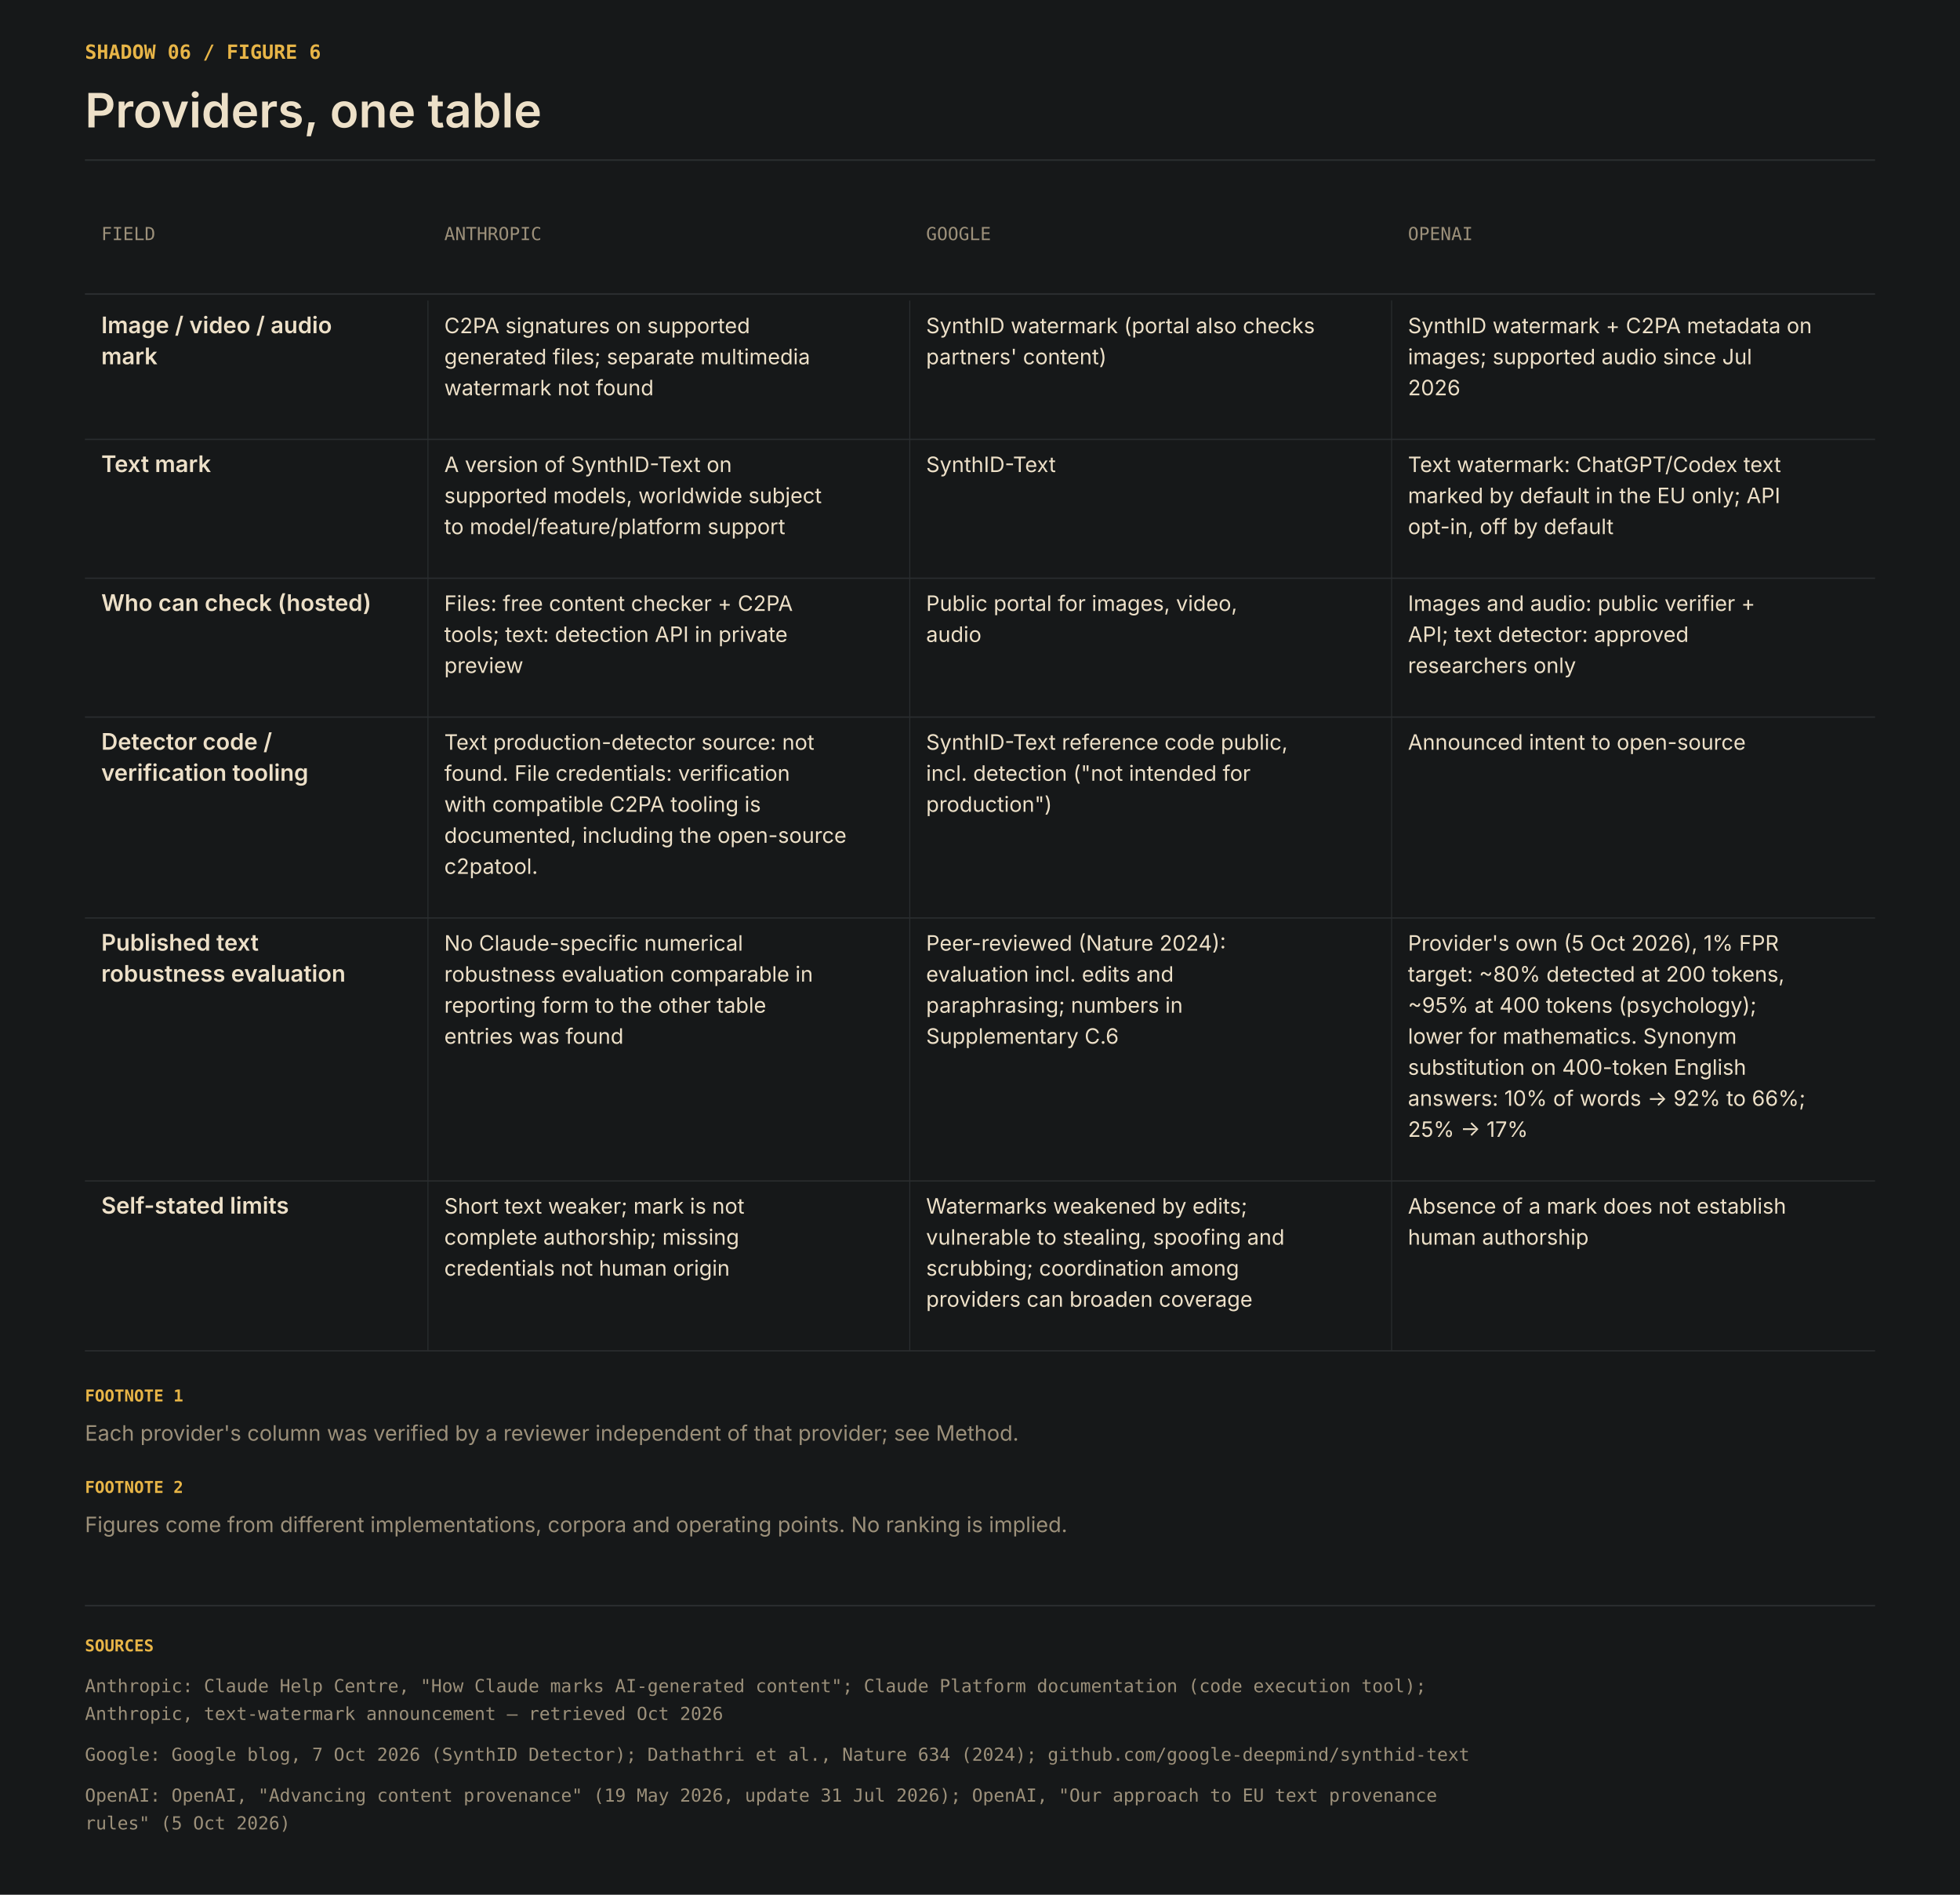
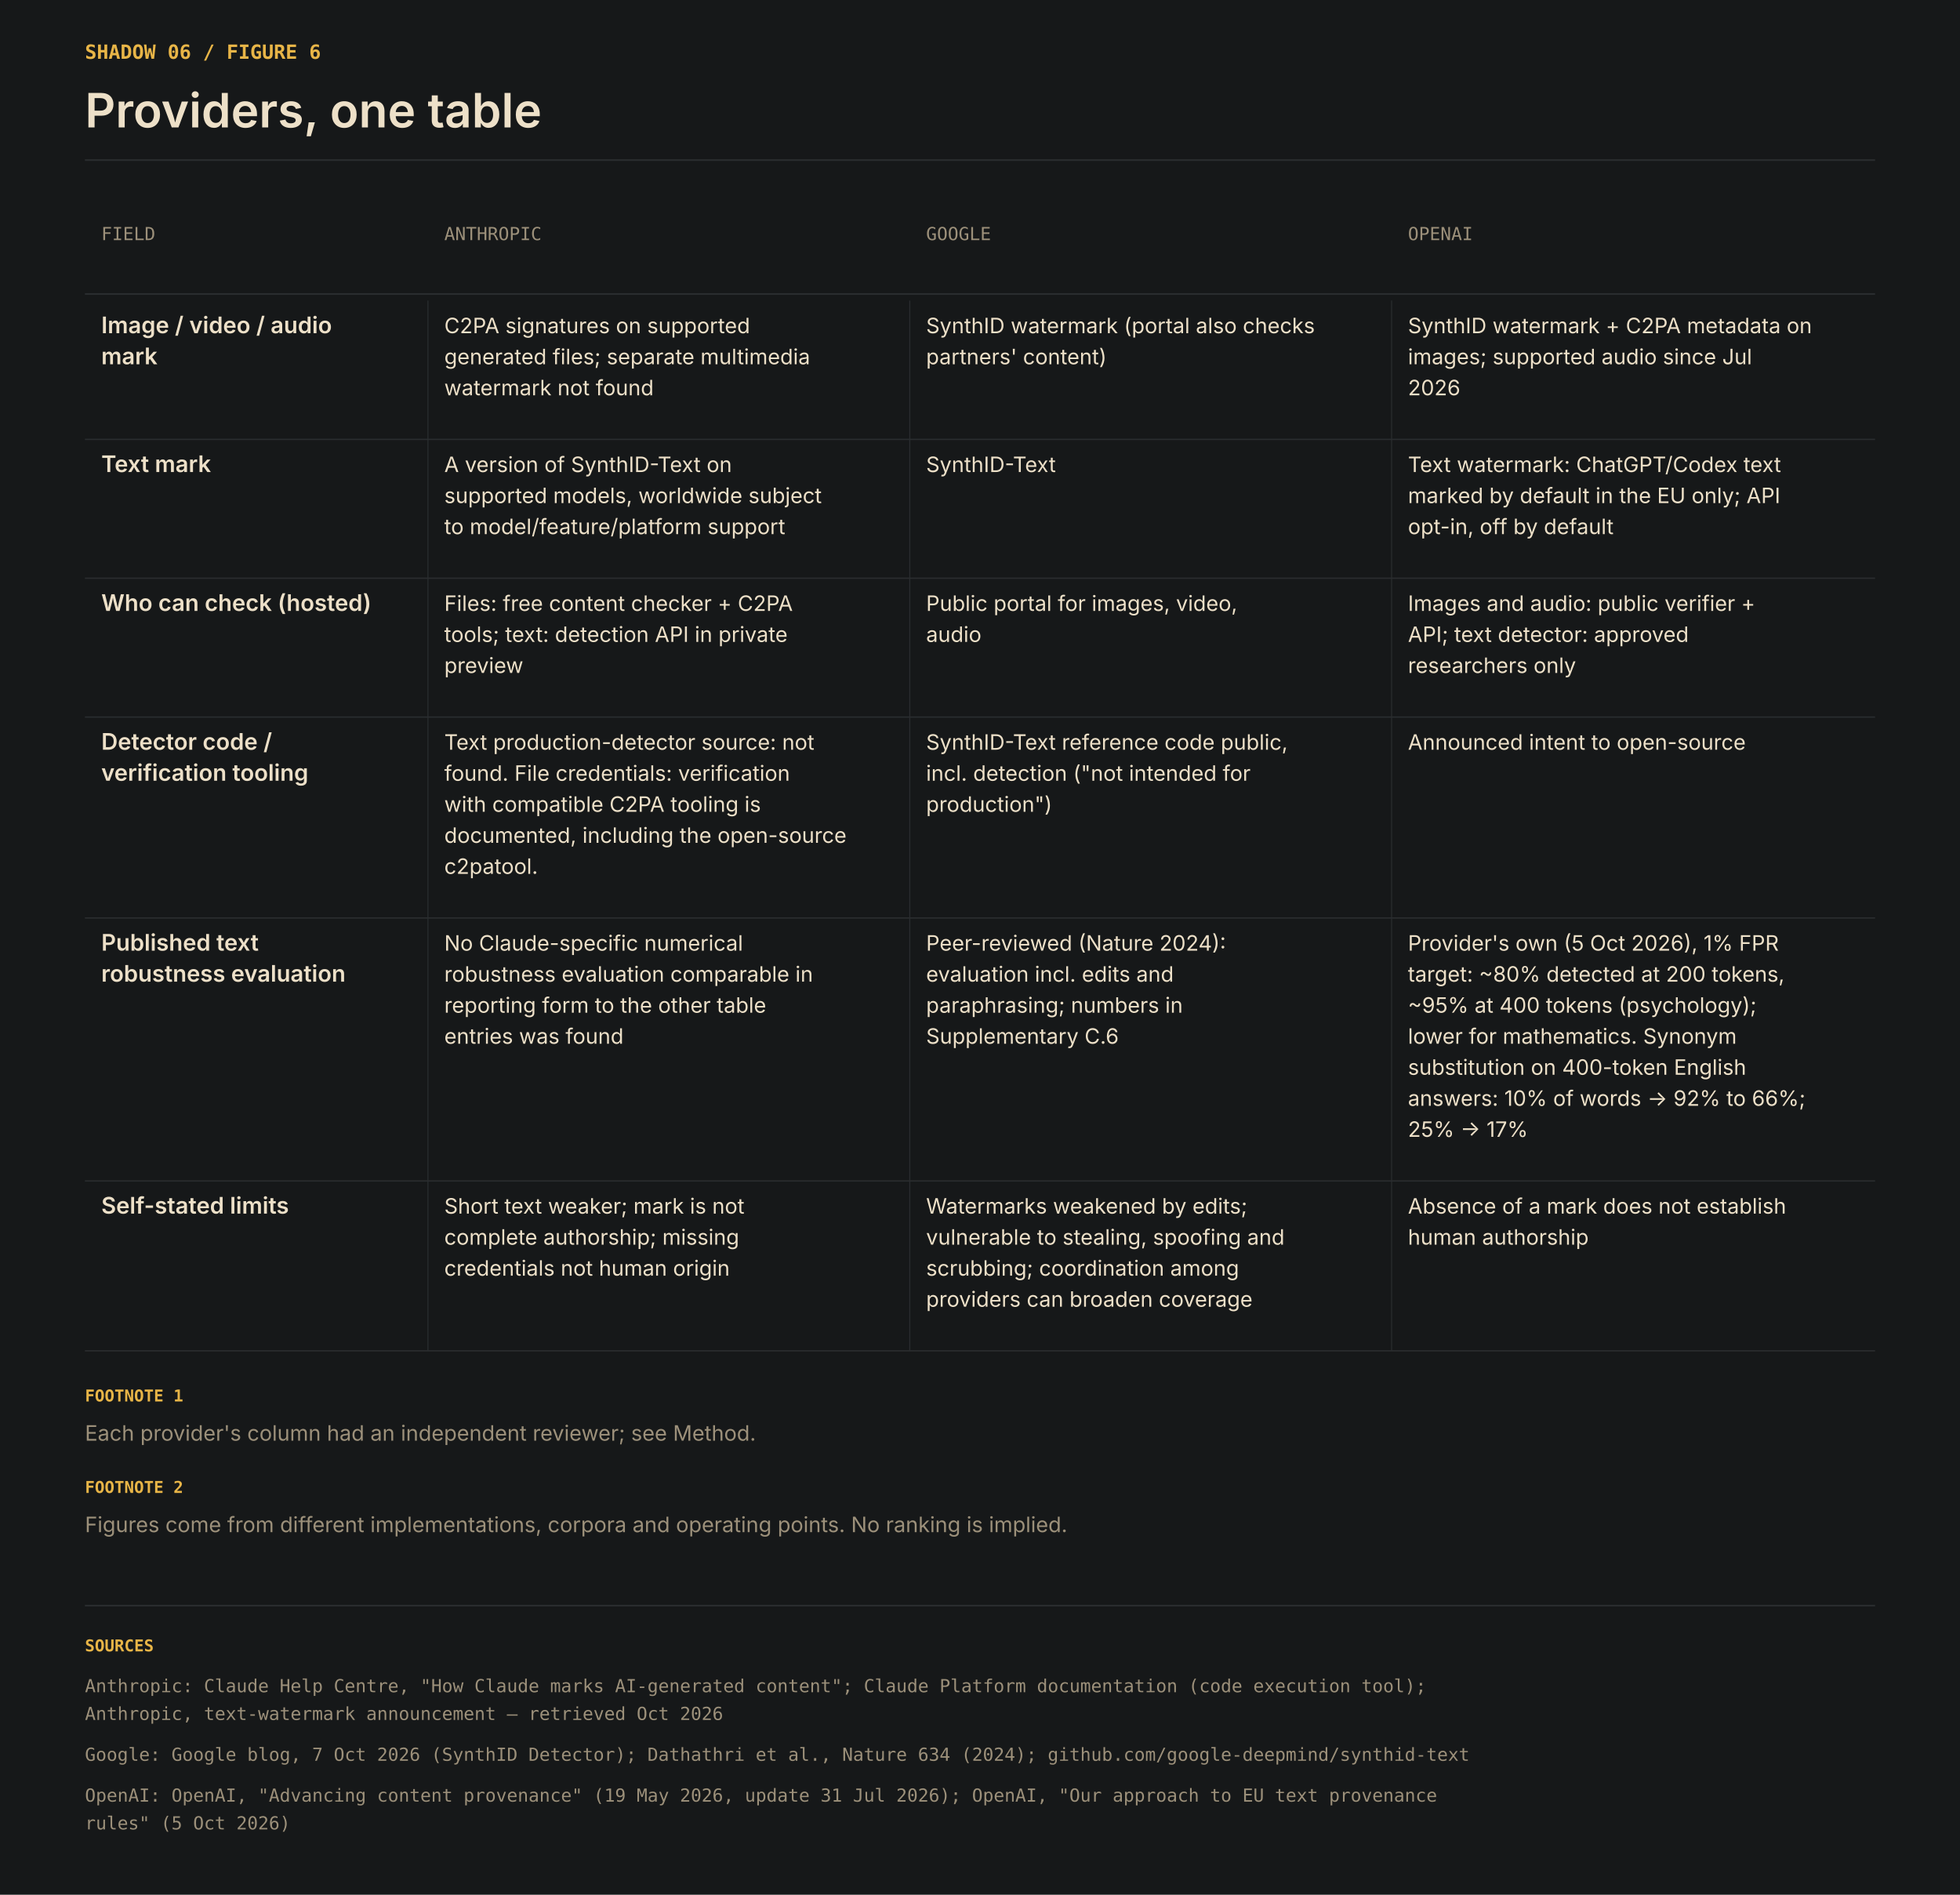
<svg xmlns="http://www.w3.org/2000/svg" width="1200" height="1160" viewBox="0 0 1200 1160" role="img" aria-labelledby="title desc">
  <rect width="1200" height="1160" fill="#161819" />
  <text x="52" y="36" fill="#E8B547" font-family="JetBrains Mono,monospace" font-size="12" font-weight="600" text-anchor="start">SHADOW 06  /  FIGURE 6</text>
  <text x="52" y="78" fill="#EDE0C8" font-family="Inter,Arial,sans-serif" font-size="29" font-weight="600" text-anchor="start">Providers, one table</text>
  <line x1="52" y1="98" x2="1148" y2="98" stroke="#2A2D2F" stroke-width="1" />
  <text x="62" y="147" fill="#9C907A" font-family="JetBrains Mono,monospace" font-size="11" font-weight="400" text-anchor="start">FIELD</text>
  <text x="272" y="147" fill="#9C907A" font-family="JetBrains Mono,monospace" font-size="11" font-weight="400" text-anchor="start">ANTHROPIC</text>
  <text x="567" y="147" fill="#9C907A" font-family="JetBrains Mono,monospace" font-size="11" font-weight="400" text-anchor="start">GOOGLE</text>
  <text x="862" y="147" fill="#9C907A" font-family="JetBrains Mono,monospace" font-size="11" font-weight="400" text-anchor="start">OPENAI</text>
  <line x1="52" y1="180" x2="1148" y2="180" stroke="#2A2D2F" stroke-width="1" />
  <g data-row="0" data-field="field" data-value="Image / video / audio mark">
    <text x="62" y="204" fill="#EDE0C8" font-family="Inter,Arial,sans-serif" font-size="14" font-weight="600" text-anchor="start">Image / video / audio</text>
    <text x="62" y="223" fill="#EDE0C8" font-family="Inter,Arial,sans-serif" font-size="14" font-weight="600" text-anchor="start">mark</text>
  </g>
  <line x1="262" y1="184" x2="262" y2="269" stroke="#2A2D2F" stroke-width="0.6" />
  <g data-row="0" data-field="anthropic" data-value="C2PA signatures on supported generated files; separate multimedia watermark not found">
    <text x="272" y="204" fill="#EDE0C8" font-family="Inter,Arial,sans-serif" font-size="13" font-weight="400" text-anchor="start">C2PA signatures on supported</text>
    <text x="272" y="223" fill="#EDE0C8" font-family="Inter,Arial,sans-serif" font-size="13" font-weight="400" text-anchor="start">generated files; separate multimedia</text>
    <text x="272" y="242" fill="#EDE0C8" font-family="Inter,Arial,sans-serif" font-size="13" font-weight="400" text-anchor="start">watermark not found</text>
  </g>
  <line x1="557" y1="184" x2="557" y2="269" stroke="#2A2D2F" stroke-width="0.6" />
  <g data-row="0" data-field="google" data-value="SynthID watermark (portal also checks partners' content)">
    <text x="567" y="204" fill="#EDE0C8" font-family="Inter,Arial,sans-serif" font-size="13" font-weight="400" text-anchor="start">SynthID watermark (portal also checks</text>
    <text x="567" y="223" fill="#EDE0C8" font-family="Inter,Arial,sans-serif" font-size="13" font-weight="400" text-anchor="start">partners' content)</text>
  </g>
  <line x1="852" y1="184" x2="852" y2="269" stroke="#2A2D2F" stroke-width="0.6" />
  <g data-row="0" data-field="openai" data-value="SynthID watermark + C2PA metadata on images; supported audio since Jul 2026">
    <text x="862" y="204" fill="#EDE0C8" font-family="Inter,Arial,sans-serif" font-size="13" font-weight="400" text-anchor="start">SynthID watermark + C2PA metadata on</text>
    <text x="862" y="223" fill="#EDE0C8" font-family="Inter,Arial,sans-serif" font-size="13" font-weight="400" text-anchor="start">images; supported audio since Jul</text>
    <text x="862" y="242" fill="#EDE0C8" font-family="Inter,Arial,sans-serif" font-size="13" font-weight="400" text-anchor="start">2026</text>
  </g>
  <line x1="52" y1="269" x2="1148" y2="269" stroke="#2A2D2F" stroke-width="0.8" />
  <g data-row="1" data-field="field" data-value="Text mark">
    <text x="62" y="289" fill="#EDE0C8" font-family="Inter,Arial,sans-serif" font-size="14" font-weight="600" text-anchor="start">Text mark</text>
  </g>
  <line x1="262" y1="269" x2="262" y2="354" stroke="#2A2D2F" stroke-width="0.6" />
  <g data-row="1" data-field="anthropic" data-value="A version of SynthID-Text on supported models, worldwide subject to model/feature/platform support">
    <text x="272" y="289" fill="#EDE0C8" font-family="Inter,Arial,sans-serif" font-size="13" font-weight="400" text-anchor="start">A version of SynthID-Text on</text>
    <text x="272" y="308" fill="#EDE0C8" font-family="Inter,Arial,sans-serif" font-size="13" font-weight="400" text-anchor="start">supported models, worldwide subject</text>
    <text x="272" y="327" fill="#EDE0C8" font-family="Inter,Arial,sans-serif" font-size="13" font-weight="400" text-anchor="start">to model/feature/platform support</text>
  </g>
  <line x1="557" y1="269" x2="557" y2="354" stroke="#2A2D2F" stroke-width="0.6" />
  <g data-row="1" data-field="google" data-value="SynthID-Text">
    <text x="567" y="289" fill="#EDE0C8" font-family="Inter,Arial,sans-serif" font-size="13" font-weight="400" text-anchor="start">SynthID-Text</text>
  </g>
  <line x1="852" y1="269" x2="852" y2="354" stroke="#2A2D2F" stroke-width="0.6" />
  <g data-row="1" data-field="openai" data-value="Text watermark: ChatGPT/Codex text marked by default in the EU only; API opt-in, off by default">
    <text x="862" y="289" fill="#EDE0C8" font-family="Inter,Arial,sans-serif" font-size="13" font-weight="400" text-anchor="start">Text watermark: ChatGPT/Codex text</text>
    <text x="862" y="308" fill="#EDE0C8" font-family="Inter,Arial,sans-serif" font-size="13" font-weight="400" text-anchor="start">marked by default in the EU only; API</text>
    <text x="862" y="327" fill="#EDE0C8" font-family="Inter,Arial,sans-serif" font-size="13" font-weight="400" text-anchor="start">opt-in, off by default</text>
  </g>
  <line x1="52" y1="354" x2="1148" y2="354" stroke="#2A2D2F" stroke-width="0.8" />
  <g data-row="2" data-field="field" data-value="Who can check (hosted)">
    <text x="62" y="374" fill="#EDE0C8" font-family="Inter,Arial,sans-serif" font-size="14" font-weight="600" text-anchor="start">Who can check (hosted)</text>
  </g>
  <line x1="262" y1="354" x2="262" y2="439" stroke="#2A2D2F" stroke-width="0.6" />
  <g data-row="2" data-field="anthropic" data-value="Files: free content checker + C2PA tools; text: detection API in private preview">
    <text x="272" y="374" fill="#EDE0C8" font-family="Inter,Arial,sans-serif" font-size="13" font-weight="400" text-anchor="start">Files: free content checker + C2PA</text>
    <text x="272" y="393" fill="#EDE0C8" font-family="Inter,Arial,sans-serif" font-size="13" font-weight="400" text-anchor="start">tools; text: detection API in private</text>
    <text x="272" y="412" fill="#EDE0C8" font-family="Inter,Arial,sans-serif" font-size="13" font-weight="400" text-anchor="start">preview</text>
  </g>
  <line x1="557" y1="354" x2="557" y2="439" stroke="#2A2D2F" stroke-width="0.6" />
  <g data-row="2" data-field="google" data-value="Public portal for images, video, audio">
    <text x="567" y="374" fill="#EDE0C8" font-family="Inter,Arial,sans-serif" font-size="13" font-weight="400" text-anchor="start">Public portal for images, video,</text>
    <text x="567" y="393" fill="#EDE0C8" font-family="Inter,Arial,sans-serif" font-size="13" font-weight="400" text-anchor="start">audio</text>
  </g>
  <line x1="852" y1="354" x2="852" y2="439" stroke="#2A2D2F" stroke-width="0.6" />
  <g data-row="2" data-field="openai" data-value="Images and audio: public verifier + API; text detector: approved researchers only">
    <text x="862" y="374" fill="#EDE0C8" font-family="Inter,Arial,sans-serif" font-size="13" font-weight="400" text-anchor="start">Images and audio: public verifier +</text>
    <text x="862" y="393" fill="#EDE0C8" font-family="Inter,Arial,sans-serif" font-size="13" font-weight="400" text-anchor="start">API; text detector: approved</text>
    <text x="862" y="412" fill="#EDE0C8" font-family="Inter,Arial,sans-serif" font-size="13" font-weight="400" text-anchor="start">researchers only</text>
  </g>
  <line x1="52" y1="439" x2="1148" y2="439" stroke="#2A2D2F" stroke-width="0.8" />
  <g data-row="3" data-field="field" data-value="Detector code / verification tooling">
    <text x="62" y="459" fill="#EDE0C8" font-family="Inter,Arial,sans-serif" font-size="14" font-weight="600" text-anchor="start">Detector code /</text>
    <text x="62" y="478" fill="#EDE0C8" font-family="Inter,Arial,sans-serif" font-size="14" font-weight="600" text-anchor="start">verification tooling</text>
  </g>
  <line x1="262" y1="439" x2="262" y2="562" stroke="#2A2D2F" stroke-width="0.6" />
  <g data-row="3" data-field="anthropic" data-value="Text production-detector source: not found. File credentials: verification with compatible C2PA tooling is documented, including the open-source c2patool.">
    <text x="272" y="459" fill="#EDE0C8" font-family="Inter,Arial,sans-serif" font-size="13" font-weight="400" text-anchor="start">Text production-detector source: not</text>
    <text x="272" y="478" fill="#EDE0C8" font-family="Inter,Arial,sans-serif" font-size="13" font-weight="400" text-anchor="start">found. File credentials: verification</text>
    <text x="272" y="497" fill="#EDE0C8" font-family="Inter,Arial,sans-serif" font-size="13" font-weight="400" text-anchor="start">with compatible C2PA tooling is</text>
    <text x="272" y="516" fill="#EDE0C8" font-family="Inter,Arial,sans-serif" font-size="13" font-weight="400" text-anchor="start">documented, including the open-source</text>
    <text x="272" y="535" fill="#EDE0C8" font-family="Inter,Arial,sans-serif" font-size="13" font-weight="400" text-anchor="start">c2patool.</text>
  </g>
  <line x1="557" y1="439" x2="557" y2="562" stroke="#2A2D2F" stroke-width="0.6" />
  <g data-row="3" data-field="google" data-value="SynthID-Text reference code public, incl. detection (&quot;not intended for production&quot;)">
    <text x="567" y="459" fill="#EDE0C8" font-family="Inter,Arial,sans-serif" font-size="13" font-weight="400" text-anchor="start">SynthID-Text reference code public,</text>
    <text x="567" y="478" fill="#EDE0C8" font-family="Inter,Arial,sans-serif" font-size="13" font-weight="400" text-anchor="start">incl. detection ("not intended for</text>
    <text x="567" y="497" fill="#EDE0C8" font-family="Inter,Arial,sans-serif" font-size="13" font-weight="400" text-anchor="start">production")</text>
  </g>
  <line x1="852" y1="439" x2="852" y2="562" stroke="#2A2D2F" stroke-width="0.6" />
  <g data-row="3" data-field="openai" data-value="Announced intent to open-source">
    <text x="862" y="459" fill="#EDE0C8" font-family="Inter,Arial,sans-serif" font-size="13" font-weight="400" text-anchor="start">Announced intent to open-source</text>
  </g>
  <line x1="52" y1="562" x2="1148" y2="562" stroke="#2A2D2F" stroke-width="0.8" />
  <g data-row="4" data-field="field" data-value="Published text robustness evaluation">
    <text x="62" y="582" fill="#EDE0C8" font-family="Inter,Arial,sans-serif" font-size="14" font-weight="600" text-anchor="start">Published text</text>
    <text x="62" y="601" fill="#EDE0C8" font-family="Inter,Arial,sans-serif" font-size="14" font-weight="600" text-anchor="start">robustness evaluation</text>
  </g>
  <line x1="262" y1="562" x2="262" y2="723" stroke="#2A2D2F" stroke-width="0.6" />
  <g data-row="4" data-field="anthropic" data-value="No Claude-specific numerical robustness evaluation comparable in reporting form to the other table entries was found">
    <text x="272" y="582" fill="#EDE0C8" font-family="Inter,Arial,sans-serif" font-size="13" font-weight="400" text-anchor="start">No Claude-specific numerical</text>
    <text x="272" y="601" fill="#EDE0C8" font-family="Inter,Arial,sans-serif" font-size="13" font-weight="400" text-anchor="start">robustness evaluation comparable in</text>
    <text x="272" y="620" fill="#EDE0C8" font-family="Inter,Arial,sans-serif" font-size="13" font-weight="400" text-anchor="start">reporting form to the other table</text>
    <text x="272" y="639" fill="#EDE0C8" font-family="Inter,Arial,sans-serif" font-size="13" font-weight="400" text-anchor="start">entries was found</text>
  </g>
  <line x1="557" y1="562" x2="557" y2="723" stroke="#2A2D2F" stroke-width="0.6" />
  <g data-row="4" data-field="google" data-value="Peer-reviewed (Nature 2024): evaluation incl. edits and paraphrasing; numbers in Supplementary C.6">
    <text x="567" y="582" fill="#EDE0C8" font-family="Inter,Arial,sans-serif" font-size="13" font-weight="400" text-anchor="start">Peer-reviewed (Nature 2024):</text>
    <text x="567" y="601" fill="#EDE0C8" font-family="Inter,Arial,sans-serif" font-size="13" font-weight="400" text-anchor="start">evaluation incl. edits and</text>
    <text x="567" y="620" fill="#EDE0C8" font-family="Inter,Arial,sans-serif" font-size="13" font-weight="400" text-anchor="start">paraphrasing; numbers in</text>
    <text x="567" y="639" fill="#EDE0C8" font-family="Inter,Arial,sans-serif" font-size="13" font-weight="400" text-anchor="start">Supplementary C.6</text>
  </g>
  <line x1="852" y1="562" x2="852" y2="723" stroke="#2A2D2F" stroke-width="0.6" />
  <g data-row="4" data-field="openai" data-value="Provider's own (5 Oct 2026), 1% FPR target: ~80% detected at 200 tokens, ~95% at 400 tokens (psychology); lower for mathematics. Synonym substitution on 400-token English answers: 10% of words → 92% to 66%; 25% → 17%">
    <text x="862" y="582" fill="#EDE0C8" font-family="Inter,Arial,sans-serif" font-size="13" font-weight="400" text-anchor="start">Provider's own (5 Oct 2026), 1% FPR</text>
    <text x="862" y="601" fill="#EDE0C8" font-family="Inter,Arial,sans-serif" font-size="13" font-weight="400" text-anchor="start">target: ~80% detected at 200 tokens,</text>
    <text x="862" y="620" fill="#EDE0C8" font-family="Inter,Arial,sans-serif" font-size="13" font-weight="400" text-anchor="start">~95% at 400 tokens (psychology);</text>
    <text x="862" y="639" fill="#EDE0C8" font-family="Inter,Arial,sans-serif" font-size="13" font-weight="400" text-anchor="start">lower for mathematics. Synonym</text>
    <text x="862" y="658" fill="#EDE0C8" font-family="Inter,Arial,sans-serif" font-size="13" font-weight="400" text-anchor="start">substitution on 400-token English</text>
    <text x="862" y="677" fill="#EDE0C8" font-family="Inter,Arial,sans-serif" font-size="13" font-weight="400" text-anchor="start">answers: 10% of words → 92% to 66%;</text>
    <text x="862" y="696" fill="#EDE0C8" font-family="Inter,Arial,sans-serif" font-size="13" font-weight="400" text-anchor="start">25% → 17%</text>
  </g>
  <line x1="52" y1="723" x2="1148" y2="723" stroke="#2A2D2F" stroke-width="0.8" />
  <g data-row="5" data-field="field" data-value="Self-stated limits">
    <text x="62" y="743" fill="#EDE0C8" font-family="Inter,Arial,sans-serif" font-size="14" font-weight="600" text-anchor="start">Self-stated limits</text>
  </g>
  <line x1="262" y1="723" x2="262" y2="827" stroke="#2A2D2F" stroke-width="0.6" />
  <g data-row="5" data-field="anthropic" data-value="Short text weaker; mark is not complete authorship; missing credentials not human origin">
    <text x="272" y="743" fill="#EDE0C8" font-family="Inter,Arial,sans-serif" font-size="13" font-weight="400" text-anchor="start">Short text weaker; mark is not</text>
    <text x="272" y="762" fill="#EDE0C8" font-family="Inter,Arial,sans-serif" font-size="13" font-weight="400" text-anchor="start">complete authorship; missing</text>
    <text x="272" y="781" fill="#EDE0C8" font-family="Inter,Arial,sans-serif" font-size="13" font-weight="400" text-anchor="start">credentials not human origin</text>
  </g>
  <line x1="557" y1="723" x2="557" y2="827" stroke="#2A2D2F" stroke-width="0.6" />
  <g data-row="5" data-field="google" data-value="Watermarks weakened by edits; vulnerable to stealing, spoofing and scrubbing; coordination among providers can broaden coverage">
    <text x="567" y="743" fill="#EDE0C8" font-family="Inter,Arial,sans-serif" font-size="13" font-weight="400" text-anchor="start">Watermarks weakened by edits;</text>
    <text x="567" y="762" fill="#EDE0C8" font-family="Inter,Arial,sans-serif" font-size="13" font-weight="400" text-anchor="start">vulnerable to stealing, spoofing and</text>
    <text x="567" y="781" fill="#EDE0C8" font-family="Inter,Arial,sans-serif" font-size="13" font-weight="400" text-anchor="start">scrubbing; coordination among</text>
    <text x="567" y="800" fill="#EDE0C8" font-family="Inter,Arial,sans-serif" font-size="13" font-weight="400" text-anchor="start">providers can broaden coverage</text>
  </g>
  <line x1="852" y1="723" x2="852" y2="827" stroke="#2A2D2F" stroke-width="0.6" />
  <g data-row="5" data-field="openai" data-value="Absence of a mark does not establish human authorship">
    <text x="862" y="743" fill="#EDE0C8" font-family="Inter,Arial,sans-serif" font-size="13" font-weight="400" text-anchor="start">Absence of a mark does not establish</text>
    <text x="862" y="762" fill="#EDE0C8" font-family="Inter,Arial,sans-serif" font-size="13" font-weight="400" text-anchor="start">human authorship</text>
  </g>
  <line x1="52" y1="827" x2="1148" y2="827" stroke="#2A2D2F" stroke-width="0.8" />
  <text x="52" y="858" fill="#E8B547" font-family="JetBrains Mono,monospace" font-size="10" font-weight="600" text-anchor="start">FOOTNOTE 1</text>
-   <text x="52" y="882" fill="#9C907A" font-family="Inter,Arial,sans-serif" font-size="13" font-weight="400" text-anchor="start">Each provider's column was verified by a reviewer independent of that provider; see Method.</text>
+   <text x="52" y="882" fill="#9C907A" font-family="Inter,Arial,sans-serif" font-size="13" font-weight="400" text-anchor="start">Each provider's column had an independent reviewer; see Method.</text>
  <text x="52" y="914" fill="#E8B547" font-family="JetBrains Mono,monospace" font-size="10" font-weight="600" text-anchor="start">FOOTNOTE 2</text>
  <text x="52" y="938" fill="#9C907A" font-family="Inter,Arial,sans-serif" font-size="13" font-weight="400" text-anchor="start">Figures come from different implementations, corpora and operating points. No ranking is implied.</text>
  <line x1="52" y1="983" x2="1148" y2="983" stroke="#2A2D2F" stroke-width="1" />
  <text x="52" y="1011" fill="#E8B547" font-family="JetBrains Mono,monospace" font-size="10" font-weight="600" text-anchor="start">SOURCES</text>
  <text x="52" y="1036" fill="#9C907A" font-family="JetBrains Mono,monospace" font-size="11" font-weight="400" text-anchor="start">Anthropic: Claude Help Centre, "How Claude marks AI-generated content"; Claude Platform documentation (code execution tool);</text>
  <text x="52" y="1053" fill="#9C907A" font-family="JetBrains Mono,monospace" font-size="11" font-weight="400" text-anchor="start">Anthropic, text-watermark announcement — retrieved Oct 2026</text>
  <text x="52" y="1078" fill="#9C907A" font-family="JetBrains Mono,monospace" font-size="11" font-weight="400" text-anchor="start">Google: Google blog, 7 Oct 2026 (SynthID Detector); Dathathri et al., Nature 634 (2024); github.com/google-deepmind/synthid-text</text>
  <text x="52" y="1103" fill="#9C907A" font-family="JetBrains Mono,monospace" font-size="11" font-weight="400" text-anchor="start">OpenAI: OpenAI, "Advancing content provenance" (19 May 2026, update 31 Jul 2026); OpenAI, "Our approach to EU text provenance</text>
  <text x="52" y="1120" fill="#9C907A" font-family="JetBrains Mono,monospace" font-size="11" font-weight="400" text-anchor="start">rules" (5 Oct 2026)</text>
</svg>
